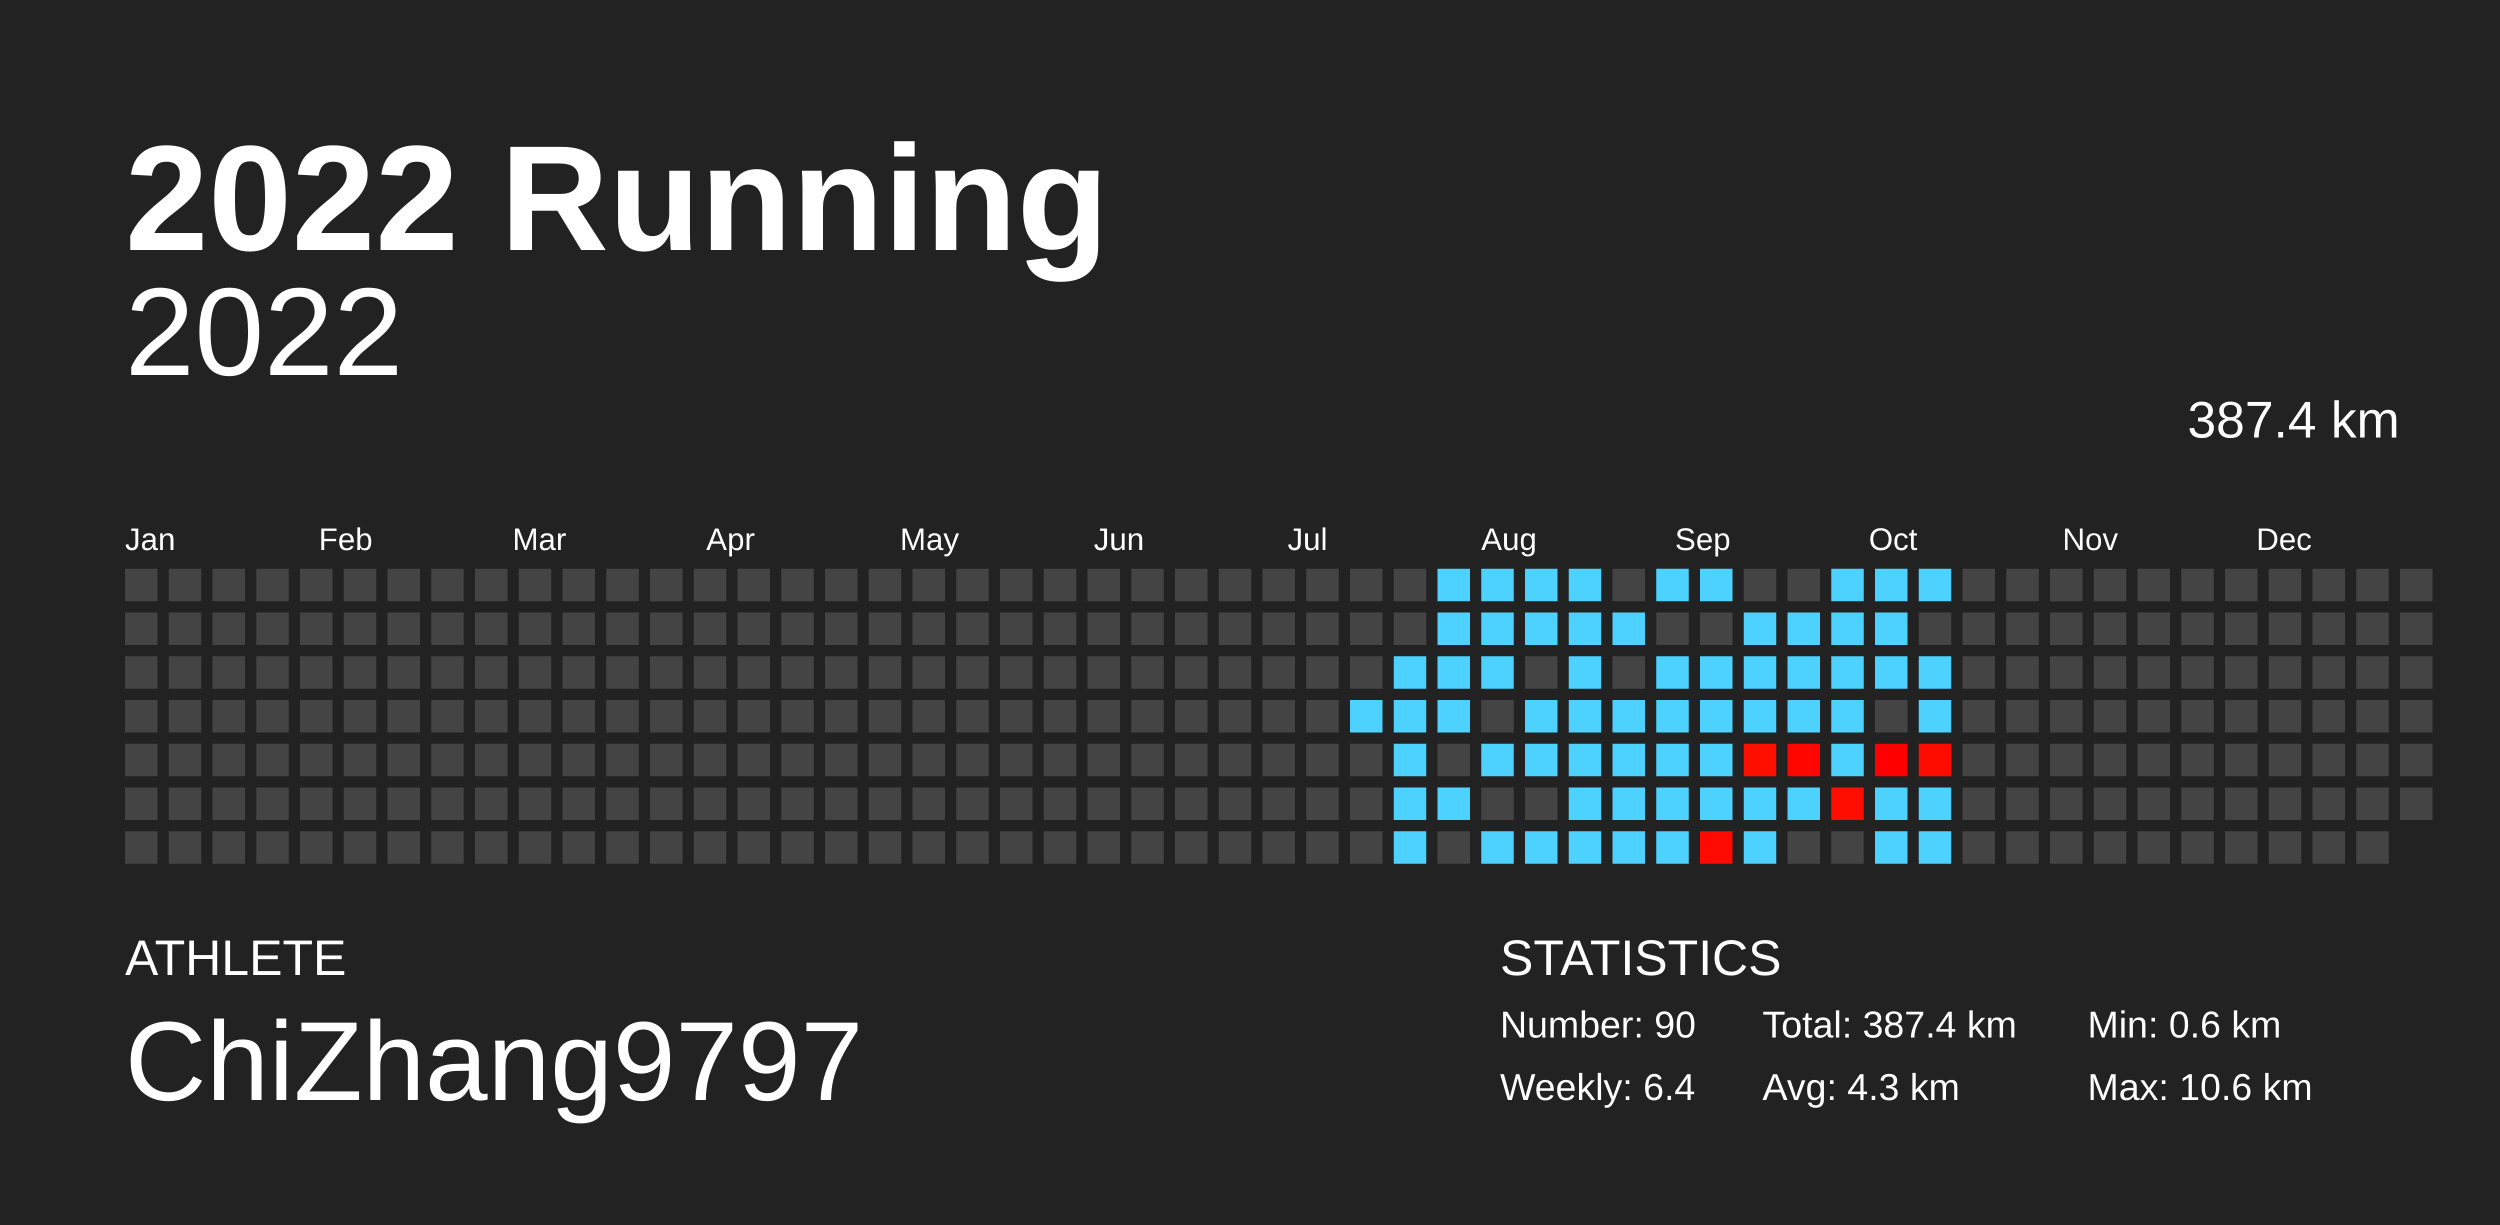
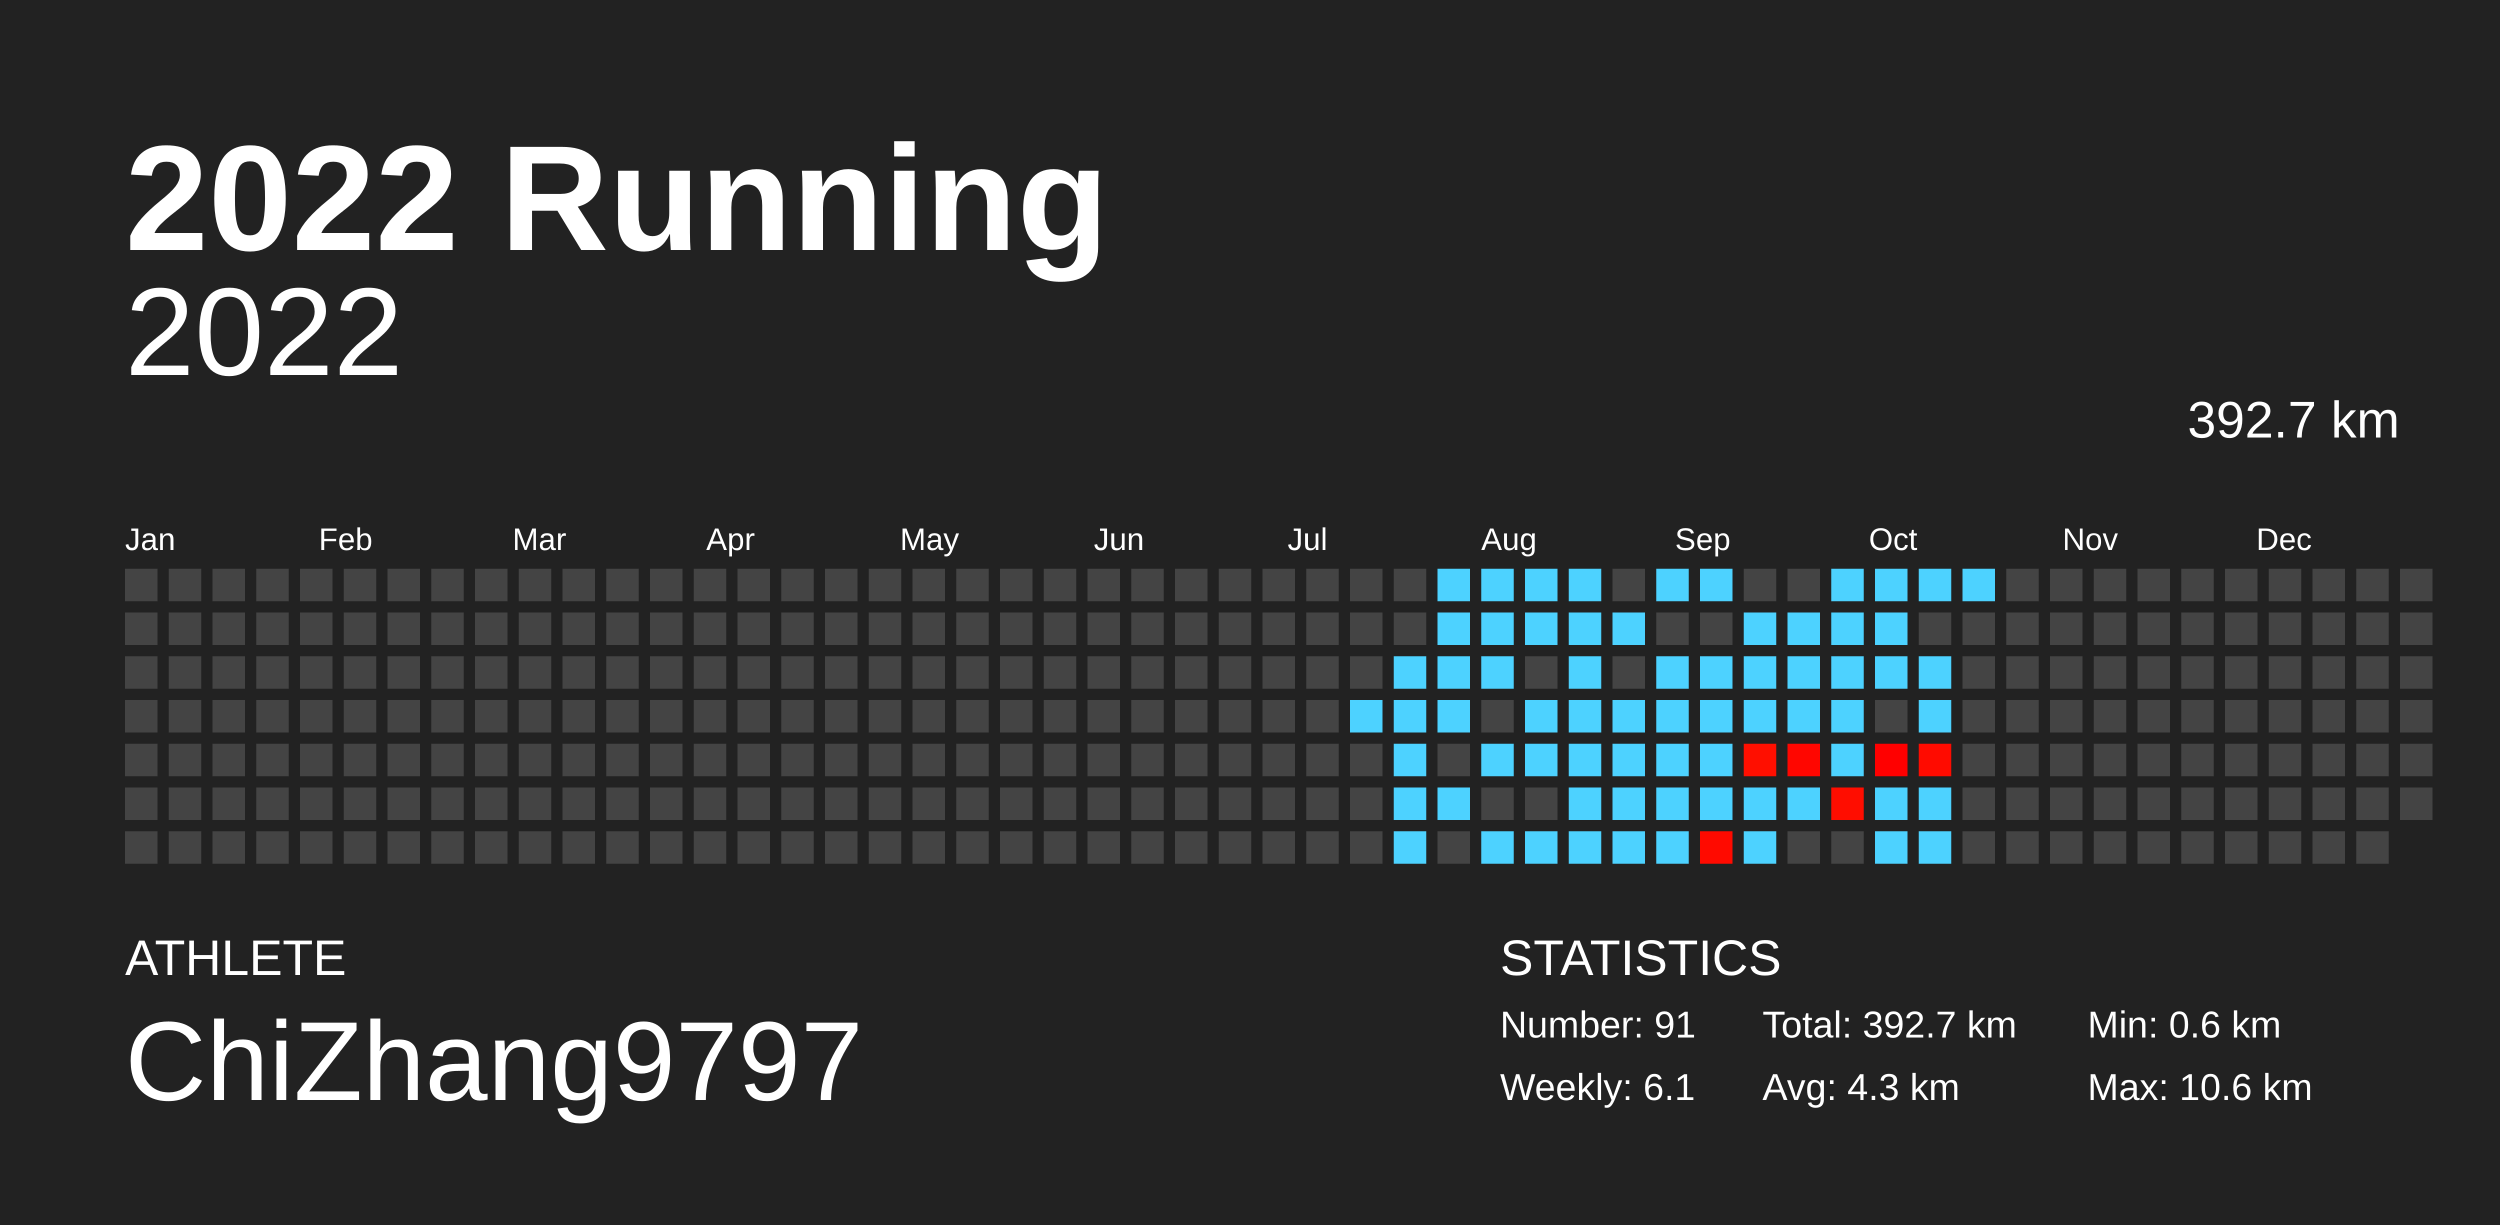
<svg xmlns="http://www.w3.org/2000/svg" baseProfile="full" height="98mm" version="1.1" viewBox="0,0,200,98" width="200mm">
  <defs />
  <rect fill="#222222" height="98" width="200" x="0" y="0" />
  <text fill="#FFFFFF" style="font-size:12px; font-family:Arial; font-weight:bold;" x="10" y="20">2022 Running</text>
  <text fill="#FFFFFF" style="font-size:4px; font-family:Arial" x="10" y="78">ATHLETE</text>
  <text fill="#FFFFFF" style="font-size:9px; font-family:Arial" x="10" y="88">ChiZhang9797</text>
  <text fill="#FFFFFF" style="font-size:4px; font-family:Arial" x="120" y="78">STATISTICS</text>
-   <text fill="#FFFFFF" style="font-size:3px; font-family:Arial" x="120" y="83">Number: 90</text>
-   <text fill="#FFFFFF" style="font-size:3px; font-family:Arial" x="120" y="88">Weekly: 6.4</text>
-   <text fill="#FFFFFF" style="font-size:3px; font-family:Arial" x="141" y="83">Total: 387.4 km</text>
+   <text fill="#FFFFFF" style="font-size:3px; font-family:Arial" x="120" y="83">Number: 91</text>
+   <text fill="#FFFFFF" style="font-size:3px; font-family:Arial" x="120" y="88">Weekly: 6.1</text>
+   <text fill="#FFFFFF" style="font-size:3px; font-family:Arial" x="141" y="83">Total: 392.7 km</text>
  <text fill="#FFFFFF" style="font-size:3px; font-family:Arial" x="141" y="88">Avg: 4.3 km</text>
  <text fill="#FFFFFF" style="font-size:3px; font-family:Arial" x="167" y="83">Min: 0.6 km</text>
  <text fill="#FFFFFF" style="font-size:3px; font-family:Arial" x="167" y="88">Max: 10.6 km</text>
  <text alignment-baseline="hanging" fill="#FFFFFF" style="font-size:10.0px; font-family:Arial;" x="10" y="30">2022</text>
-   <text alignment-baseline="hanging" fill="#FFFFFF" style="font-size:4.125px; font-family:Arial;" x="175" y="35">387.4 km</text>
+   <text alignment-baseline="hanging" fill="#FFFFFF" style="font-size:4.125px; font-family:Arial;" x="175" y="35">392.7 km</text>
  <text fill="#FFFFFF" style="font-size:2.5px; font-family:Arial" x="10.0" y="44">Jan</text>
  <text fill="#FFFFFF" style="font-size:2.5px; font-family:Arial" x="25.5" y="44">Feb</text>
  <text fill="#FFFFFF" style="font-size:2.5px; font-family:Arial" x="41.0" y="44">Mar</text>
  <text fill="#FFFFFF" style="font-size:2.5px; font-family:Arial" x="56.5" y="44">Apr</text>
  <text fill="#FFFFFF" style="font-size:2.5px; font-family:Arial" x="72.0" y="44">May</text>
  <text fill="#FFFFFF" style="font-size:2.5px; font-family:Arial" x="87.5" y="44">Jun</text>
  <text fill="#FFFFFF" style="font-size:2.5px; font-family:Arial" x="103.0" y="44">Jul</text>
  <text fill="#FFFFFF" style="font-size:2.5px; font-family:Arial" x="118.5" y="44">Aug</text>
  <text fill="#FFFFFF" style="font-size:2.5px; font-family:Arial" x="134.0" y="44">Sep</text>
  <text fill="#FFFFFF" style="font-size:2.5px; font-family:Arial" x="149.5" y="44">Oct</text>
  <text fill="#FFFFFF" style="font-size:2.5px; font-family:Arial" x="165.0" y="44">Nov</text>
  <text fill="#FFFFFF" style="font-size:2.5px; font-family:Arial" x="180.5" y="44">Dec</text>
  <rect fill="#444444" height="2.6" width="2.6" x="10.0" y="45.5" />
  <rect fill="#444444" height="2.6" width="2.6" x="10.0" y="49.0" />
  <rect fill="#444444" height="2.6" width="2.6" x="10.0" y="52.5" />
  <rect fill="#444444" height="2.6" width="2.6" x="10.0" y="56.0" />
  <rect fill="#444444" height="2.6" width="2.6" x="10.0" y="59.5" />
  <rect fill="#444444" height="2.6" width="2.6" x="10.0" y="63.0" />
  <rect fill="#444444" height="2.6" width="2.6" x="10.0" y="66.5" />
  <rect fill="#444444" height="2.6" width="2.6" x="13.5" y="45.5" />
  <rect fill="#444444" height="2.6" width="2.6" x="13.5" y="49.0" />
  <rect fill="#444444" height="2.6" width="2.6" x="13.5" y="52.5" />
  <rect fill="#444444" height="2.6" width="2.6" x="13.5" y="56.0" />
  <rect fill="#444444" height="2.6" width="2.6" x="13.5" y="59.5" />
  <rect fill="#444444" height="2.6" width="2.6" x="13.5" y="63.0" />
  <rect fill="#444444" height="2.6" width="2.6" x="13.5" y="66.5" />
  <rect fill="#444444" height="2.6" width="2.6" x="17.0" y="45.5" />
  <rect fill="#444444" height="2.6" width="2.6" x="17.0" y="49.0" />
  <rect fill="#444444" height="2.6" width="2.6" x="17.0" y="52.5" />
  <rect fill="#444444" height="2.6" width="2.6" x="17.0" y="56.0" />
  <rect fill="#444444" height="2.6" width="2.6" x="17.0" y="59.5" />
  <rect fill="#444444" height="2.6" width="2.6" x="17.0" y="63.0" />
  <rect fill="#444444" height="2.6" width="2.6" x="17.0" y="66.5" />
  <rect fill="#444444" height="2.6" width="2.6" x="20.5" y="45.5" />
  <rect fill="#444444" height="2.6" width="2.6" x="20.5" y="49.0" />
  <rect fill="#444444" height="2.6" width="2.6" x="20.5" y="52.5" />
  <rect fill="#444444" height="2.6" width="2.6" x="20.5" y="56.0" />
  <rect fill="#444444" height="2.6" width="2.6" x="20.5" y="59.5" />
  <rect fill="#444444" height="2.6" width="2.6" x="20.5" y="63.0" />
  <rect fill="#444444" height="2.6" width="2.6" x="20.5" y="66.5" />
  <rect fill="#444444" height="2.6" width="2.6" x="24.0" y="45.5" />
  <rect fill="#444444" height="2.6" width="2.6" x="24.0" y="49.0" />
  <rect fill="#444444" height="2.6" width="2.6" x="24.0" y="52.5" />
  <rect fill="#444444" height="2.6" width="2.6" x="24.0" y="56.0" />
  <rect fill="#444444" height="2.6" width="2.6" x="24.0" y="59.5" />
  <rect fill="#444444" height="2.6" width="2.6" x="24.0" y="63.0" />
  <rect fill="#444444" height="2.6" width="2.6" x="24.0" y="66.5" />
  <rect fill="#444444" height="2.6" width="2.6" x="27.5" y="45.5" />
  <rect fill="#444444" height="2.6" width="2.6" x="27.5" y="49.0" />
  <rect fill="#444444" height="2.6" width="2.6" x="27.5" y="52.5" />
  <rect fill="#444444" height="2.6" width="2.6" x="27.5" y="56.0" />
  <rect fill="#444444" height="2.6" width="2.6" x="27.5" y="59.5" />
  <rect fill="#444444" height="2.6" width="2.6" x="27.5" y="63.0" />
  <rect fill="#444444" height="2.6" width="2.6" x="27.5" y="66.5" />
  <rect fill="#444444" height="2.6" width="2.6" x="31.0" y="45.5" />
  <rect fill="#444444" height="2.6" width="2.6" x="31.0" y="49.0" />
  <rect fill="#444444" height="2.6" width="2.6" x="31.0" y="52.5" />
  <rect fill="#444444" height="2.6" width="2.6" x="31.0" y="56.0" />
  <rect fill="#444444" height="2.6" width="2.6" x="31.0" y="59.5" />
  <rect fill="#444444" height="2.6" width="2.6" x="31.0" y="63.0" />
  <rect fill="#444444" height="2.6" width="2.6" x="31.0" y="66.5" />
  <rect fill="#444444" height="2.6" width="2.6" x="34.5" y="45.5" />
  <rect fill="#444444" height="2.6" width="2.6" x="34.5" y="49.0" />
  <rect fill="#444444" height="2.6" width="2.6" x="34.5" y="52.5" />
  <rect fill="#444444" height="2.6" width="2.6" x="34.5" y="56.0" />
  <rect fill="#444444" height="2.6" width="2.6" x="34.5" y="59.5" />
  <rect fill="#444444" height="2.6" width="2.6" x="34.5" y="63.0" />
  <rect fill="#444444" height="2.6" width="2.6" x="34.5" y="66.5" />
  <rect fill="#444444" height="2.6" width="2.6" x="38.0" y="45.5" />
  <rect fill="#444444" height="2.6" width="2.6" x="38.0" y="49.0" />
  <rect fill="#444444" height="2.6" width="2.6" x="38.0" y="52.5" />
  <rect fill="#444444" height="2.6" width="2.6" x="38.0" y="56.0" />
  <rect fill="#444444" height="2.6" width="2.6" x="38.0" y="59.5" />
  <rect fill="#444444" height="2.6" width="2.6" x="38.0" y="63.0" />
  <rect fill="#444444" height="2.6" width="2.6" x="38.0" y="66.5" />
  <rect fill="#444444" height="2.6" width="2.6" x="41.5" y="45.5" />
  <rect fill="#444444" height="2.6" width="2.6" x="41.5" y="49.0" />
  <rect fill="#444444" height="2.6" width="2.6" x="41.5" y="52.5" />
  <rect fill="#444444" height="2.6" width="2.6" x="41.5" y="56.0" />
  <rect fill="#444444" height="2.6" width="2.6" x="41.5" y="59.5" />
  <rect fill="#444444" height="2.6" width="2.6" x="41.5" y="63.0" />
  <rect fill="#444444" height="2.6" width="2.6" x="41.5" y="66.5" />
  <rect fill="#444444" height="2.6" width="2.6" x="45.0" y="45.5" />
  <rect fill="#444444" height="2.6" width="2.6" x="45.0" y="49.0" />
  <rect fill="#444444" height="2.6" width="2.6" x="45.0" y="52.5" />
  <rect fill="#444444" height="2.6" width="2.6" x="45.0" y="56.0" />
  <rect fill="#444444" height="2.6" width="2.6" x="45.0" y="59.5" />
  <rect fill="#444444" height="2.6" width="2.6" x="45.0" y="63.0" />
  <rect fill="#444444" height="2.6" width="2.6" x="45.0" y="66.5" />
  <rect fill="#444444" height="2.6" width="2.6" x="48.5" y="45.5" />
  <rect fill="#444444" height="2.6" width="2.6" x="48.5" y="49.0" />
  <rect fill="#444444" height="2.6" width="2.6" x="48.5" y="52.5" />
  <rect fill="#444444" height="2.6" width="2.6" x="48.5" y="56.0" />
  <rect fill="#444444" height="2.6" width="2.6" x="48.5" y="59.5" />
  <rect fill="#444444" height="2.6" width="2.6" x="48.5" y="63.0" />
  <rect fill="#444444" height="2.6" width="2.6" x="48.5" y="66.5" />
  <rect fill="#444444" height="2.6" width="2.6" x="52.0" y="45.5" />
  <rect fill="#444444" height="2.6" width="2.6" x="52.0" y="49.0" />
  <rect fill="#444444" height="2.6" width="2.6" x="52.0" y="52.5" />
  <rect fill="#444444" height="2.6" width="2.6" x="52.0" y="56.0" />
  <rect fill="#444444" height="2.6" width="2.6" x="52.0" y="59.5" />
  <rect fill="#444444" height="2.6" width="2.6" x="52.0" y="63.0" />
  <rect fill="#444444" height="2.6" width="2.6" x="52.0" y="66.5" />
  <rect fill="#444444" height="2.6" width="2.6" x="55.5" y="45.5" />
  <rect fill="#444444" height="2.6" width="2.6" x="55.5" y="49.0" />
  <rect fill="#444444" height="2.6" width="2.6" x="55.5" y="52.5" />
  <rect fill="#444444" height="2.6" width="2.6" x="55.5" y="56.0" />
  <rect fill="#444444" height="2.6" width="2.6" x="55.5" y="59.5" />
  <rect fill="#444444" height="2.6" width="2.6" x="55.5" y="63.0" />
  <rect fill="#444444" height="2.6" width="2.6" x="55.5" y="66.5" />
  <rect fill="#444444" height="2.6" width="2.6" x="59.0" y="45.5" />
  <rect fill="#444444" height="2.6" width="2.6" x="59.0" y="49.0" />
  <rect fill="#444444" height="2.6" width="2.6" x="59.0" y="52.5" />
  <rect fill="#444444" height="2.6" width="2.6" x="59.0" y="56.0" />
  <rect fill="#444444" height="2.6" width="2.6" x="59.0" y="59.5" />
  <rect fill="#444444" height="2.6" width="2.6" x="59.0" y="63.0" />
  <rect fill="#444444" height="2.6" width="2.6" x="59.0" y="66.5" />
  <rect fill="#444444" height="2.6" width="2.6" x="62.5" y="45.5" />
  <rect fill="#444444" height="2.6" width="2.6" x="62.5" y="49.0" />
  <rect fill="#444444" height="2.6" width="2.6" x="62.5" y="52.5" />
  <rect fill="#444444" height="2.6" width="2.6" x="62.5" y="56.0" />
  <rect fill="#444444" height="2.6" width="2.6" x="62.5" y="59.5" />
  <rect fill="#444444" height="2.6" width="2.6" x="62.5" y="63.0" />
  <rect fill="#444444" height="2.6" width="2.6" x="62.5" y="66.5" />
  <rect fill="#444444" height="2.6" width="2.6" x="66.0" y="45.5" />
  <rect fill="#444444" height="2.6" width="2.6" x="66.0" y="49.0" />
  <rect fill="#444444" height="2.6" width="2.6" x="66.0" y="52.5" />
  <rect fill="#444444" height="2.6" width="2.6" x="66.0" y="56.0" />
  <rect fill="#444444" height="2.6" width="2.6" x="66.0" y="59.5" />
  <rect fill="#444444" height="2.6" width="2.6" x="66.0" y="63.0" />
  <rect fill="#444444" height="2.6" width="2.6" x="66.0" y="66.5" />
  <rect fill="#444444" height="2.6" width="2.6" x="69.5" y="45.5" />
  <rect fill="#444444" height="2.6" width="2.6" x="69.5" y="49.0" />
  <rect fill="#444444" height="2.6" width="2.6" x="69.5" y="52.5" />
  <rect fill="#444444" height="2.6" width="2.6" x="69.5" y="56.0" />
  <rect fill="#444444" height="2.6" width="2.6" x="69.5" y="59.5" />
  <rect fill="#444444" height="2.6" width="2.6" x="69.5" y="63.0" />
  <rect fill="#444444" height="2.6" width="2.6" x="69.5" y="66.5" />
  <rect fill="#444444" height="2.6" width="2.6" x="73.0" y="45.5" />
  <rect fill="#444444" height="2.6" width="2.6" x="73.0" y="49.0" />
  <rect fill="#444444" height="2.6" width="2.6" x="73.0" y="52.5" />
  <rect fill="#444444" height="2.6" width="2.6" x="73.0" y="56.0" />
  <rect fill="#444444" height="2.6" width="2.6" x="73.0" y="59.5" />
  <rect fill="#444444" height="2.6" width="2.6" x="73.0" y="63.0" />
  <rect fill="#444444" height="2.6" width="2.6" x="73.0" y="66.5" />
  <rect fill="#444444" height="2.6" width="2.6" x="76.5" y="45.5" />
  <rect fill="#444444" height="2.6" width="2.6" x="76.5" y="49.0" />
  <rect fill="#444444" height="2.6" width="2.6" x="76.5" y="52.5" />
  <rect fill="#444444" height="2.6" width="2.6" x="76.5" y="56.0" />
  <rect fill="#444444" height="2.6" width="2.6" x="76.5" y="59.5" />
  <rect fill="#444444" height="2.6" width="2.6" x="76.5" y="63.0" />
  <rect fill="#444444" height="2.6" width="2.6" x="76.5" y="66.5" />
  <rect fill="#444444" height="2.6" width="2.6" x="80.0" y="45.5" />
  <rect fill="#444444" height="2.6" width="2.6" x="80.0" y="49.0" />
  <rect fill="#444444" height="2.6" width="2.6" x="80.0" y="52.5" />
  <rect fill="#444444" height="2.6" width="2.6" x="80.0" y="56.0" />
  <rect fill="#444444" height="2.6" width="2.6" x="80.0" y="59.5" />
  <rect fill="#444444" height="2.6" width="2.6" x="80.0" y="63.0" />
  <rect fill="#444444" height="2.6" width="2.6" x="80.0" y="66.5" />
  <rect fill="#444444" height="2.6" width="2.6" x="83.5" y="45.5" />
  <rect fill="#444444" height="2.6" width="2.6" x="83.5" y="49.0" />
  <rect fill="#444444" height="2.6" width="2.6" x="83.5" y="52.5" />
  <rect fill="#444444" height="2.6" width="2.6" x="83.5" y="56.0" />
  <rect fill="#444444" height="2.6" width="2.6" x="83.5" y="59.5" />
  <rect fill="#444444" height="2.6" width="2.6" x="83.5" y="63.0" />
  <rect fill="#444444" height="2.6" width="2.6" x="83.5" y="66.5" />
  <rect fill="#444444" height="2.6" width="2.6" x="87.0" y="45.5" />
  <rect fill="#444444" height="2.6" width="2.6" x="87.0" y="49.0" />
  <rect fill="#444444" height="2.6" width="2.6" x="87.0" y="52.5" />
  <rect fill="#444444" height="2.6" width="2.6" x="87.0" y="56.0" />
  <rect fill="#444444" height="2.6" width="2.6" x="87.0" y="59.5" />
  <rect fill="#444444" height="2.6" width="2.6" x="87.0" y="63.0" />
  <rect fill="#444444" height="2.6" width="2.6" x="87.0" y="66.5" />
  <rect fill="#444444" height="2.6" width="2.6" x="90.5" y="45.5" />
  <rect fill="#444444" height="2.6" width="2.6" x="90.5" y="49.0" />
  <rect fill="#444444" height="2.6" width="2.6" x="90.5" y="52.5" />
  <rect fill="#444444" height="2.6" width="2.6" x="90.5" y="56.0" />
  <rect fill="#444444" height="2.6" width="2.6" x="90.5" y="59.5" />
  <rect fill="#444444" height="2.6" width="2.6" x="90.5" y="63.0" />
  <rect fill="#444444" height="2.6" width="2.6" x="90.5" y="66.5" />
  <rect fill="#444444" height="2.6" width="2.6" x="94.0" y="45.5" />
  <rect fill="#444444" height="2.6" width="2.6" x="94.0" y="49.0" />
  <rect fill="#444444" height="2.6" width="2.6" x="94.0" y="52.5" />
  <rect fill="#444444" height="2.6" width="2.6" x="94.0" y="56.0" />
  <rect fill="#444444" height="2.6" width="2.6" x="94.0" y="59.5" />
  <rect fill="#444444" height="2.6" width="2.6" x="94.0" y="63.0" />
  <rect fill="#444444" height="2.6" width="2.6" x="94.0" y="66.5" />
  <rect fill="#444444" height="2.6" width="2.6" x="97.5" y="45.5" />
  <rect fill="#444444" height="2.6" width="2.6" x="97.5" y="49.0" />
  <rect fill="#444444" height="2.6" width="2.6" x="97.5" y="52.5" />
  <rect fill="#444444" height="2.6" width="2.6" x="97.5" y="56.0" />
  <rect fill="#444444" height="2.6" width="2.6" x="97.5" y="59.5" />
  <rect fill="#444444" height="2.6" width="2.6" x="97.5" y="63.0" />
  <rect fill="#444444" height="2.6" width="2.6" x="97.5" y="66.5" />
  <rect fill="#444444" height="2.6" width="2.6" x="101.0" y="45.5" />
  <rect fill="#444444" height="2.6" width="2.6" x="101.0" y="49.0" />
  <rect fill="#444444" height="2.6" width="2.6" x="101.0" y="52.5" />
  <rect fill="#444444" height="2.6" width="2.6" x="101.0" y="56.0" />
  <rect fill="#444444" height="2.6" width="2.6" x="101.0" y="59.5" />
  <rect fill="#444444" height="2.6" width="2.6" x="101.0" y="63.0" />
  <rect fill="#444444" height="2.6" width="2.6" x="101.0" y="66.5" />
  <rect fill="#444444" height="2.6" width="2.6" x="104.5" y="45.5" />
  <rect fill="#444444" height="2.6" width="2.6" x="104.5" y="49.0" />
  <rect fill="#444444" height="2.6" width="2.6" x="104.5" y="52.5" />
  <rect fill="#444444" height="2.6" width="2.6" x="104.5" y="56.0" />
  <rect fill="#444444" height="2.6" width="2.6" x="104.5" y="59.5" />
  <rect fill="#444444" height="2.6" width="2.6" x="104.5" y="63.0" />
  <rect fill="#444444" height="2.6" width="2.6" x="104.5" y="66.5" />
  <rect fill="#444444" height="2.6" width="2.6" x="108.0" y="45.5" />
  <rect fill="#444444" height="2.6" width="2.6" x="108.0" y="49.0" />
  <rect fill="#444444" height="2.6" width="2.6" x="108.0" y="52.5" />
  <rect fill="#4dd2ff" height="2.6" width="2.6" x="108.0" y="56.0" />
  <rect fill="#444444" height="2.6" width="2.6" x="108.0" y="59.5" />
  <rect fill="#444444" height="2.6" width="2.6" x="108.0" y="63.0" />
  <rect fill="#444444" height="2.6" width="2.6" x="108.0" y="66.5" />
  <rect fill="#444444" height="2.6" width="2.6" x="111.5" y="45.5" />
  <rect fill="#444444" height="2.6" width="2.6" x="111.5" y="49.0" />
  <rect fill="#4dd2ff" height="2.6" width="2.6" x="111.5" y="52.5" />
  <rect fill="#4dd2ff" height="2.6" width="2.6" x="111.5" y="56.0" />
  <rect fill="#4dd2ff" height="2.6" width="2.6" x="111.5" y="59.5" />
  <rect fill="#4dd2ff" height="2.6" width="2.6" x="111.5" y="63.0" />
  <rect fill="#4dd2ff" height="2.6" width="2.6" x="111.5" y="66.5" />
  <rect fill="#4dd2ff" height="2.6" width="2.6" x="115.0" y="45.5" />
  <rect fill="#4dd2ff" height="2.6" width="2.6" x="115.0" y="49.0" />
  <rect fill="#4dd2ff" height="2.6" width="2.6" x="115.0" y="52.5" />
  <rect fill="#4dd2ff" height="2.6" width="2.6" x="115.0" y="56.0" />
  <rect fill="#444444" height="2.6" width="2.6" x="115.0" y="59.5" />
  <rect fill="#4dd2ff" height="2.6" width="2.6" x="115.0" y="63.0" />
  <rect fill="#444444" height="2.6" width="2.6" x="115.0" y="66.5" />
  <rect fill="#4dd2ff" height="2.6" width="2.6" x="118.5" y="45.5" />
  <rect fill="#4dd2ff" height="2.6" width="2.6" x="118.5" y="49.0" />
  <rect fill="#4dd2ff" height="2.6" width="2.6" x="118.5" y="52.5" />
  <rect fill="#444444" height="2.6" width="2.6" x="118.5" y="56.0" />
  <rect fill="#4dd2ff" height="2.6" width="2.6" x="118.5" y="59.5" />
  <rect fill="#444444" height="2.6" width="2.6" x="118.5" y="63.0" />
  <rect fill="#4dd2ff" height="2.6" width="2.6" x="118.5" y="66.5" />
  <rect fill="#4dd2ff" height="2.6" width="2.6" x="122.0" y="45.5" />
  <rect fill="#4dd2ff" height="2.6" width="2.6" x="122.0" y="49.0" />
  <rect fill="#444444" height="2.6" width="2.6" x="122.0" y="52.5" />
  <rect fill="#4dd2ff" height="2.6" width="2.6" x="122.0" y="56.0" />
  <rect fill="#4dd2ff" height="2.6" width="2.6" x="122.0" y="59.5" />
  <rect fill="#444444" height="2.6" width="2.6" x="122.0" y="63.0" />
  <rect fill="#4dd2ff" height="2.6" width="2.6" x="122.0" y="66.5" />
  <rect fill="#4dd2ff" height="2.6" width="2.6" x="125.5" y="45.5" />
  <rect fill="#4dd2ff" height="2.6" width="2.6" x="125.5" y="49.0" />
  <rect fill="#4dd2ff" height="2.6" width="2.6" x="125.5" y="52.5" />
  <rect fill="#4dd2ff" height="2.6" width="2.6" x="125.5" y="56.0" />
  <rect fill="#4dd2ff" height="2.6" width="2.6" x="125.5" y="59.5" />
  <rect fill="#4dd2ff" height="2.6" width="2.6" x="125.5" y="63.0" />
  <rect fill="#4dd2ff" height="2.6" width="2.6" x="125.5" y="66.5" />
  <rect fill="#444444" height="2.6" width="2.6" x="129.0" y="45.5" />
  <rect fill="#4dd2ff" height="2.6" width="2.6" x="129.0" y="49.0" />
  <rect fill="#444444" height="2.6" width="2.6" x="129.0" y="52.5" />
  <rect fill="#4dd2ff" height="2.6" width="2.6" x="129.0" y="56.0" />
  <rect fill="#4dd2ff" height="2.6" width="2.6" x="129.0" y="59.5" />
  <rect fill="#4dd2ff" height="2.6" width="2.6" x="129.0" y="63.0" />
  <rect fill="#4dd2ff" height="2.6" width="2.6" x="129.0" y="66.5" />
  <rect fill="#4dd2ff" height="2.6" width="2.6" x="132.5" y="45.5" />
  <rect fill="#444444" height="2.6" width="2.6" x="132.5" y="49.0" />
  <rect fill="#4dd2ff" height="2.6" width="2.6" x="132.5" y="52.5" />
  <rect fill="#4dd2ff" height="2.6" width="2.6" x="132.5" y="56.0" />
  <rect fill="#4dd2ff" height="2.6" width="2.6" x="132.5" y="59.5" />
  <rect fill="#4dd2ff" height="2.6" width="2.6" x="132.5" y="63.0" />
  <rect fill="#4dd2ff" height="2.6" width="2.6" x="132.5" y="66.5" />
  <rect fill="#4dd2ff" height="2.6" width="2.6" x="136.0" y="45.5" />
  <rect fill="#444444" height="2.6" width="2.6" x="136.0" y="49.0" />
  <rect fill="#4dd2ff" height="2.6" width="2.6" x="136.0" y="52.5" />
  <rect fill="#4dd2ff" height="2.6" width="2.6" x="136.0" y="56.0" />
  <rect fill="#4dd2ff" height="2.6" width="2.6" x="136.0" y="59.5" />
  <rect fill="#4dd2ff" height="2.6" width="2.6" x="136.0" y="63.0" />
  <rect fill="#ff0a00" height="2.6" width="2.6" x="136.0" y="66.5" />
  <rect fill="#444444" height="2.6" width="2.6" x="139.5" y="45.5" />
  <rect fill="#4dd2ff" height="2.6" width="2.6" x="139.5" y="49.0" />
  <rect fill="#4dd2ff" height="2.6" width="2.6" x="139.5" y="52.5" />
  <rect fill="#4dd2ff" height="2.6" width="2.6" x="139.5" y="56.0" />
  <rect fill="#ff0f00" height="2.6" width="2.6" x="139.5" y="59.5" />
  <rect fill="#4dd2ff" height="2.6" width="2.6" x="139.5" y="63.0" />
  <rect fill="#4dd2ff" height="2.6" width="2.6" x="139.5" y="66.5" />
  <rect fill="#444444" height="2.6" width="2.6" x="143.0" y="45.5" />
  <rect fill="#4dd2ff" height="2.6" width="2.6" x="143.0" y="49.0" />
  <rect fill="#4dd2ff" height="2.6" width="2.6" x="143.0" y="52.5" />
  <rect fill="#4dd2ff" height="2.6" width="2.6" x="143.0" y="56.0" />
  <rect fill="#ff0600" height="2.6" width="2.6" x="143.0" y="59.5" />
  <rect fill="#4dd2ff" height="2.6" width="2.6" x="143.0" y="63.0" />
  <rect fill="#444444" height="2.6" width="2.6" x="143.0" y="66.5" />
  <rect fill="#4dd2ff" height="2.6" width="2.6" x="146.5" y="45.5" />
  <rect fill="#4dd2ff" height="2.6" width="2.6" x="146.5" y="49.0" />
  <rect fill="#4dd2ff" height="2.6" width="2.6" x="146.5" y="52.5" />
  <rect fill="#4dd2ff" height="2.6" width="2.6" x="146.5" y="56.0" />
  <rect fill="#4dd2ff" height="2.6" width="2.6" x="146.5" y="59.5" />
  <rect fill="#ff0d00" height="2.6" width="2.6" x="146.5" y="63.0" />
  <rect fill="#444444" height="2.6" width="2.6" x="146.5" y="66.5" />
  <rect fill="#4dd2ff" height="2.6" width="2.6" x="150.0" y="45.5" />
  <rect fill="#4dd2ff" height="2.6" width="2.6" x="150.0" y="49.0" />
  <rect fill="#4dd2ff" height="2.6" width="2.6" x="150.0" y="52.5" />
  <rect fill="#444444" height="2.6" width="2.6" x="150.0" y="56.0" />
  <rect fill="#ff0000" height="2.6" width="2.6" x="150.0" y="59.5" />
  <rect fill="#4dd2ff" height="2.6" width="2.6" x="150.0" y="63.0" />
  <rect fill="#4dd2ff" height="2.6" width="2.6" x="150.0" y="66.5" />
  <rect fill="#4dd2ff" height="2.6" width="2.6" x="153.5" y="45.5" />
  <rect fill="#444444" height="2.6" width="2.6" x="153.5" y="49.0" />
  <rect fill="#4dd2ff" height="2.6" width="2.6" x="153.5" y="52.5" />
  <rect fill="#4dd2ff" height="2.6" width="2.6" x="153.5" y="56.0" />
  <rect fill="#ff0b00" height="2.6" width="2.6" x="153.5" y="59.5" />
  <rect fill="#4dd2ff" height="2.6" width="2.6" x="153.5" y="63.0" />
  <rect fill="#4dd2ff" height="2.6" width="2.6" x="153.5" y="66.5" />
-   <rect fill="#444444" height="2.6" width="2.6" x="157.0" y="45.5" />
+   <rect fill="#4dd2ff" height="2.6" width="2.6" x="157.0" y="45.5" />
  <rect fill="#444444" height="2.6" width="2.6" x="157.0" y="49.0" />
  <rect fill="#444444" height="2.6" width="2.6" x="157.0" y="52.5" />
  <rect fill="#444444" height="2.6" width="2.6" x="157.0" y="56.0" />
  <rect fill="#444444" height="2.6" width="2.6" x="157.0" y="59.5" />
  <rect fill="#444444" height="2.6" width="2.6" x="157.0" y="63.0" />
  <rect fill="#444444" height="2.6" width="2.6" x="157.0" y="66.5" />
  <rect fill="#444444" height="2.6" width="2.6" x="160.5" y="45.5" />
  <rect fill="#444444" height="2.6" width="2.6" x="160.5" y="49.0" />
  <rect fill="#444444" height="2.6" width="2.6" x="160.5" y="52.5" />
  <rect fill="#444444" height="2.6" width="2.6" x="160.5" y="56.0" />
  <rect fill="#444444" height="2.6" width="2.6" x="160.5" y="59.5" />
  <rect fill="#444444" height="2.6" width="2.6" x="160.5" y="63.0" />
  <rect fill="#444444" height="2.6" width="2.6" x="160.5" y="66.5" />
  <rect fill="#444444" height="2.6" width="2.6" x="164.0" y="45.5" />
  <rect fill="#444444" height="2.6" width="2.6" x="164.0" y="49.0" />
  <rect fill="#444444" height="2.6" width="2.6" x="164.0" y="52.5" />
  <rect fill="#444444" height="2.6" width="2.6" x="164.0" y="56.0" />
  <rect fill="#444444" height="2.6" width="2.6" x="164.0" y="59.5" />
  <rect fill="#444444" height="2.6" width="2.6" x="164.0" y="63.0" />
  <rect fill="#444444" height="2.6" width="2.6" x="164.0" y="66.5" />
  <rect fill="#444444" height="2.6" width="2.6" x="167.5" y="45.5" />
  <rect fill="#444444" height="2.6" width="2.6" x="167.5" y="49.0" />
  <rect fill="#444444" height="2.6" width="2.6" x="167.5" y="52.5" />
  <rect fill="#444444" height="2.6" width="2.6" x="167.5" y="56.0" />
  <rect fill="#444444" height="2.6" width="2.6" x="167.5" y="59.5" />
  <rect fill="#444444" height="2.6" width="2.6" x="167.5" y="63.0" />
  <rect fill="#444444" height="2.6" width="2.6" x="167.5" y="66.5" />
  <rect fill="#444444" height="2.6" width="2.6" x="171.0" y="45.5" />
  <rect fill="#444444" height="2.6" width="2.6" x="171.0" y="49.0" />
  <rect fill="#444444" height="2.6" width="2.6" x="171.0" y="52.5" />
  <rect fill="#444444" height="2.6" width="2.6" x="171.0" y="56.0" />
  <rect fill="#444444" height="2.6" width="2.6" x="171.0" y="59.5" />
  <rect fill="#444444" height="2.6" width="2.6" x="171.0" y="63.0" />
  <rect fill="#444444" height="2.6" width="2.6" x="171.0" y="66.5" />
  <rect fill="#444444" height="2.6" width="2.6" x="174.5" y="45.5" />
  <rect fill="#444444" height="2.6" width="2.6" x="174.5" y="49.0" />
  <rect fill="#444444" height="2.6" width="2.6" x="174.5" y="52.5" />
  <rect fill="#444444" height="2.6" width="2.6" x="174.5" y="56.0" />
  <rect fill="#444444" height="2.6" width="2.6" x="174.5" y="59.5" />
  <rect fill="#444444" height="2.6" width="2.6" x="174.5" y="63.0" />
  <rect fill="#444444" height="2.6" width="2.6" x="174.5" y="66.5" />
  <rect fill="#444444" height="2.6" width="2.6" x="178.0" y="45.5" />
  <rect fill="#444444" height="2.6" width="2.6" x="178.0" y="49.0" />
  <rect fill="#444444" height="2.6" width="2.6" x="178.0" y="52.5" />
  <rect fill="#444444" height="2.6" width="2.6" x="178.0" y="56.0" />
  <rect fill="#444444" height="2.6" width="2.6" x="178.0" y="59.5" />
  <rect fill="#444444" height="2.6" width="2.6" x="178.0" y="63.0" />
  <rect fill="#444444" height="2.6" width="2.6" x="178.0" y="66.5" />
  <rect fill="#444444" height="2.6" width="2.6" x="181.5" y="45.5" />
  <rect fill="#444444" height="2.6" width="2.6" x="181.5" y="49.0" />
  <rect fill="#444444" height="2.6" width="2.6" x="181.5" y="52.5" />
  <rect fill="#444444" height="2.6" width="2.6" x="181.5" y="56.0" />
  <rect fill="#444444" height="2.6" width="2.6" x="181.5" y="59.5" />
  <rect fill="#444444" height="2.6" width="2.6" x="181.5" y="63.0" />
  <rect fill="#444444" height="2.6" width="2.6" x="181.5" y="66.5" />
  <rect fill="#444444" height="2.6" width="2.6" x="185.0" y="45.5" />
  <rect fill="#444444" height="2.6" width="2.6" x="185.0" y="49.0" />
  <rect fill="#444444" height="2.6" width="2.6" x="185.0" y="52.5" />
  <rect fill="#444444" height="2.6" width="2.6" x="185.0" y="56.0" />
  <rect fill="#444444" height="2.6" width="2.6" x="185.0" y="59.5" />
  <rect fill="#444444" height="2.6" width="2.6" x="185.0" y="63.0" />
  <rect fill="#444444" height="2.6" width="2.6" x="185.0" y="66.5" />
  <rect fill="#444444" height="2.6" width="2.6" x="188.5" y="45.5" />
  <rect fill="#444444" height="2.6" width="2.6" x="188.5" y="49.0" />
  <rect fill="#444444" height="2.6" width="2.6" x="188.5" y="52.5" />
  <rect fill="#444444" height="2.6" width="2.6" x="188.5" y="56.0" />
  <rect fill="#444444" height="2.6" width="2.6" x="188.5" y="59.5" />
  <rect fill="#444444" height="2.6" width="2.6" x="188.5" y="63.0" />
  <rect fill="#444444" height="2.6" width="2.6" x="188.5" y="66.5" />
  <rect fill="#444444" height="2.6" width="2.6" x="192.0" y="45.5" />
  <rect fill="#444444" height="2.6" width="2.6" x="192.0" y="49.0" />
  <rect fill="#444444" height="2.6" width="2.6" x="192.0" y="52.5" />
  <rect fill="#444444" height="2.6" width="2.6" x="192.0" y="56.0" />
  <rect fill="#444444" height="2.6" width="2.6" x="192.0" y="59.5" />
  <rect fill="#444444" height="2.6" width="2.6" x="192.0" y="63.0" />
</svg>
